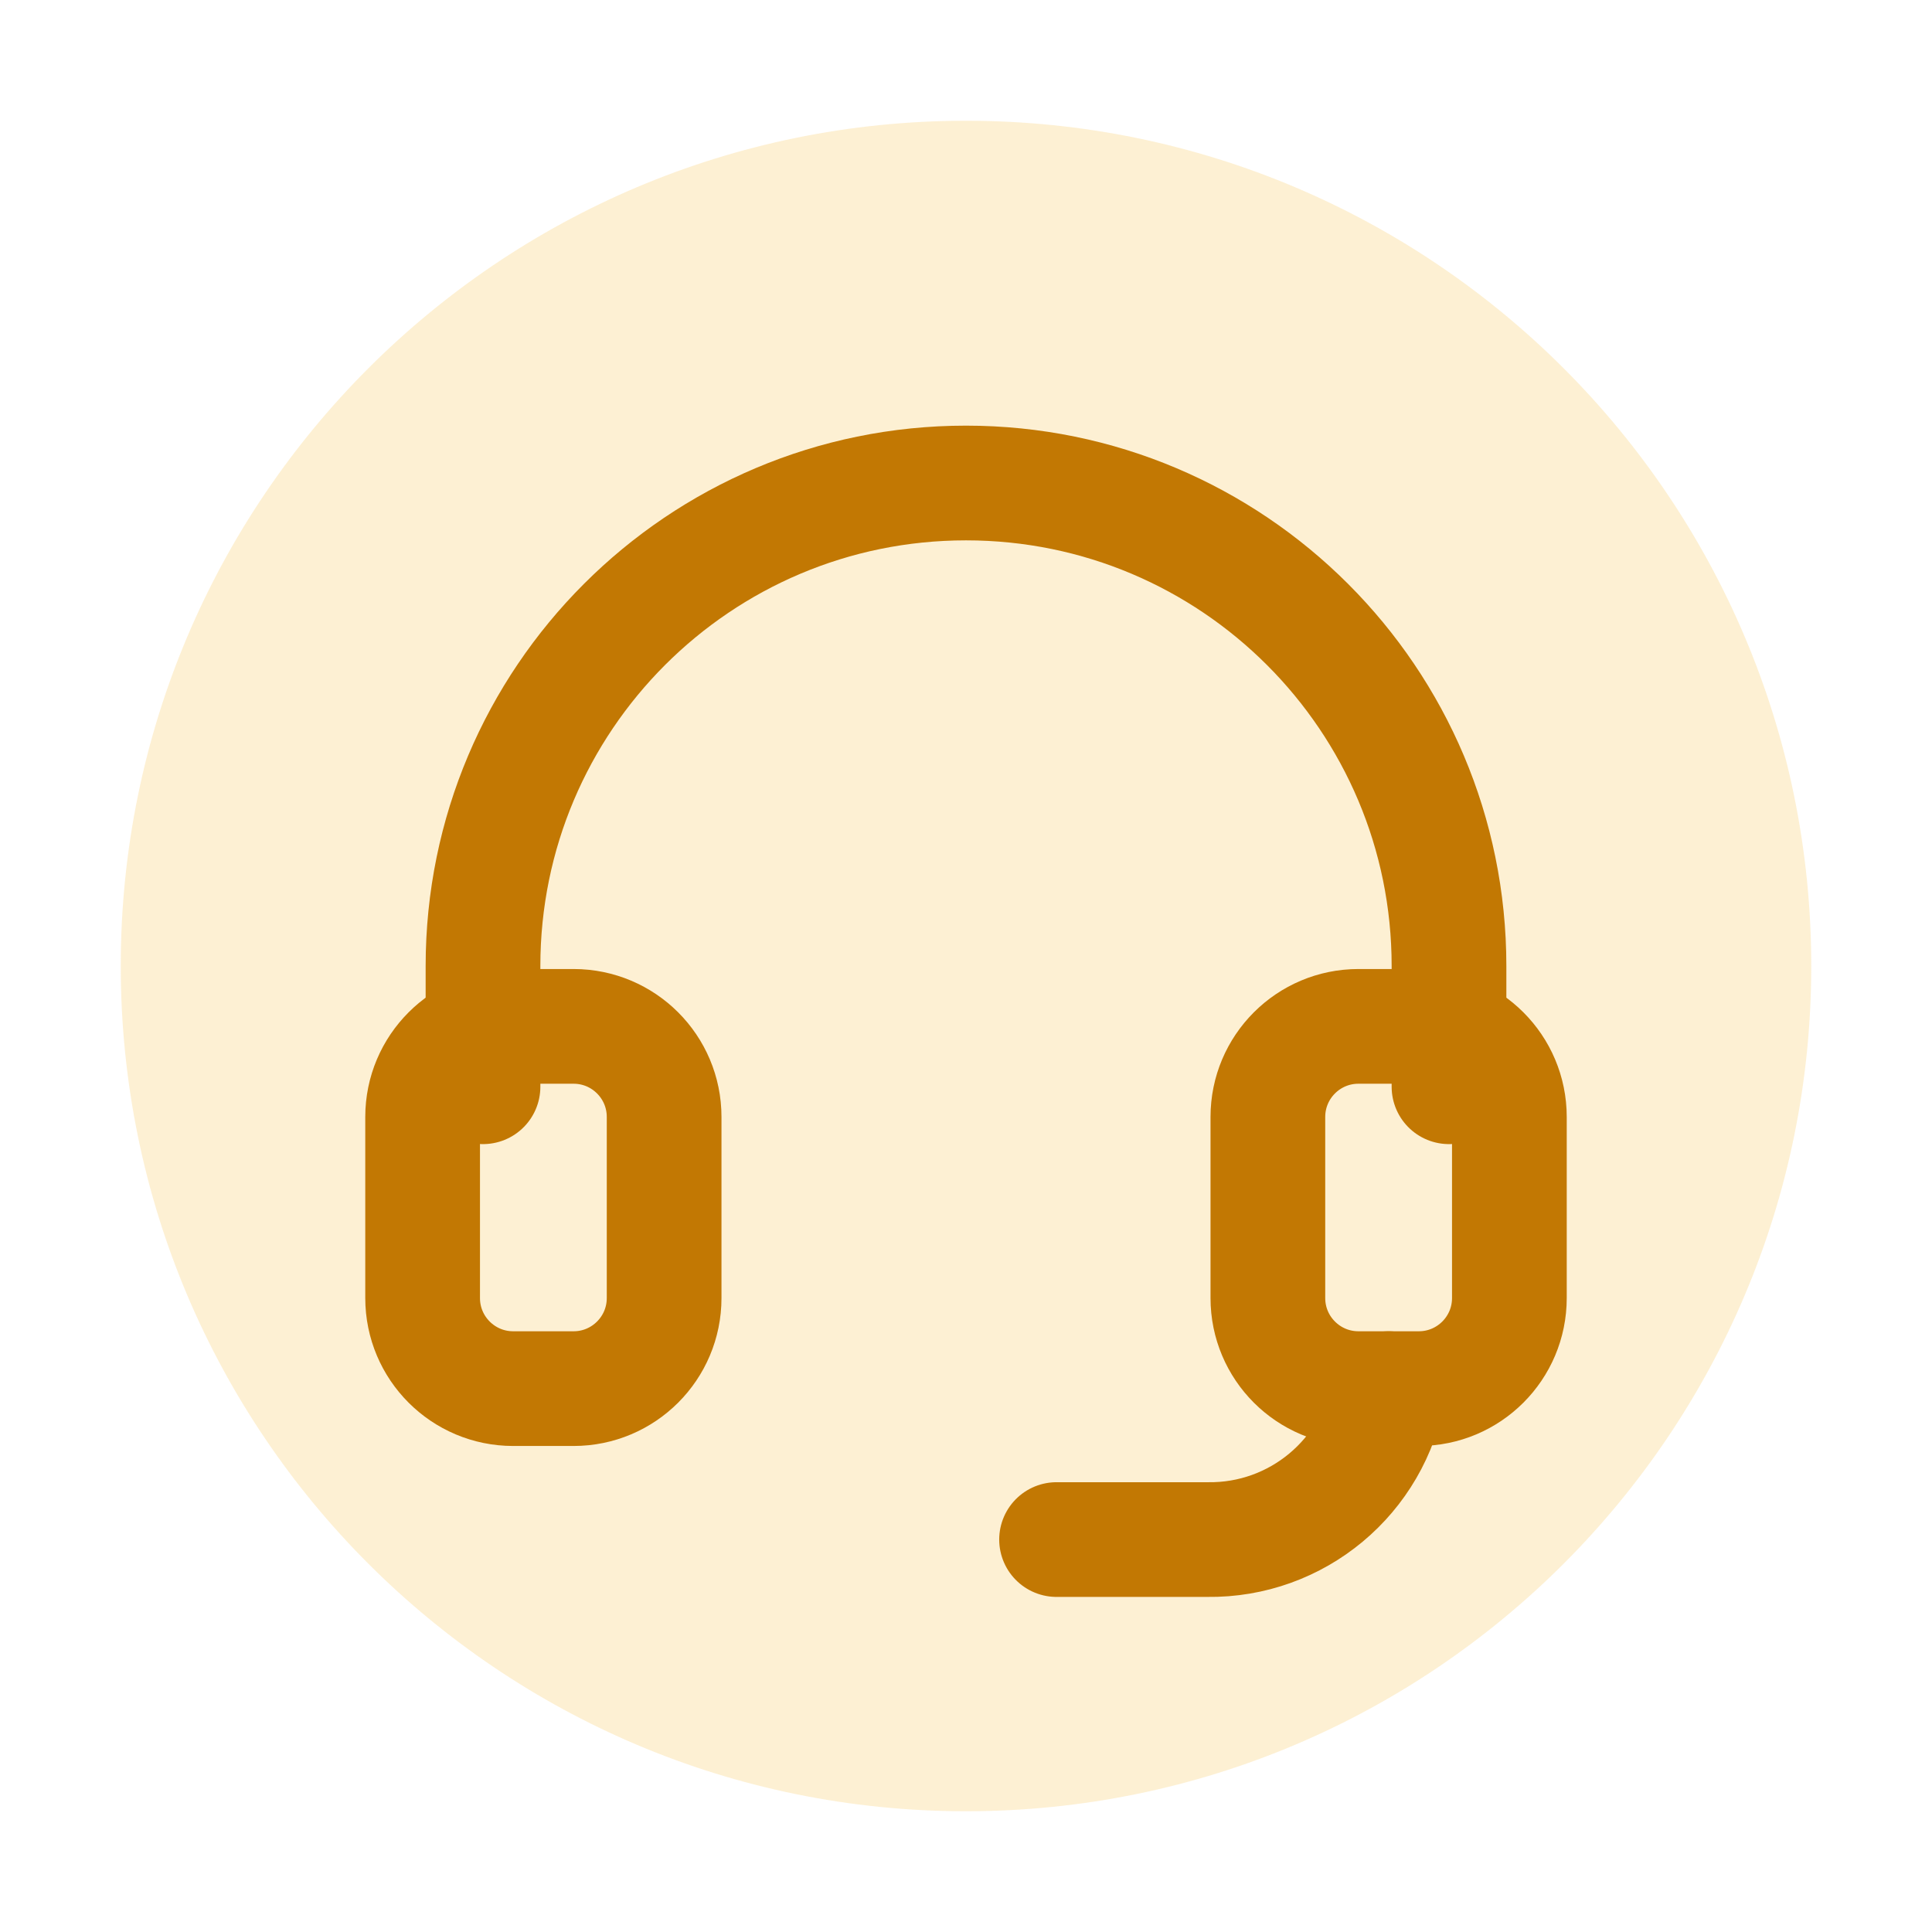
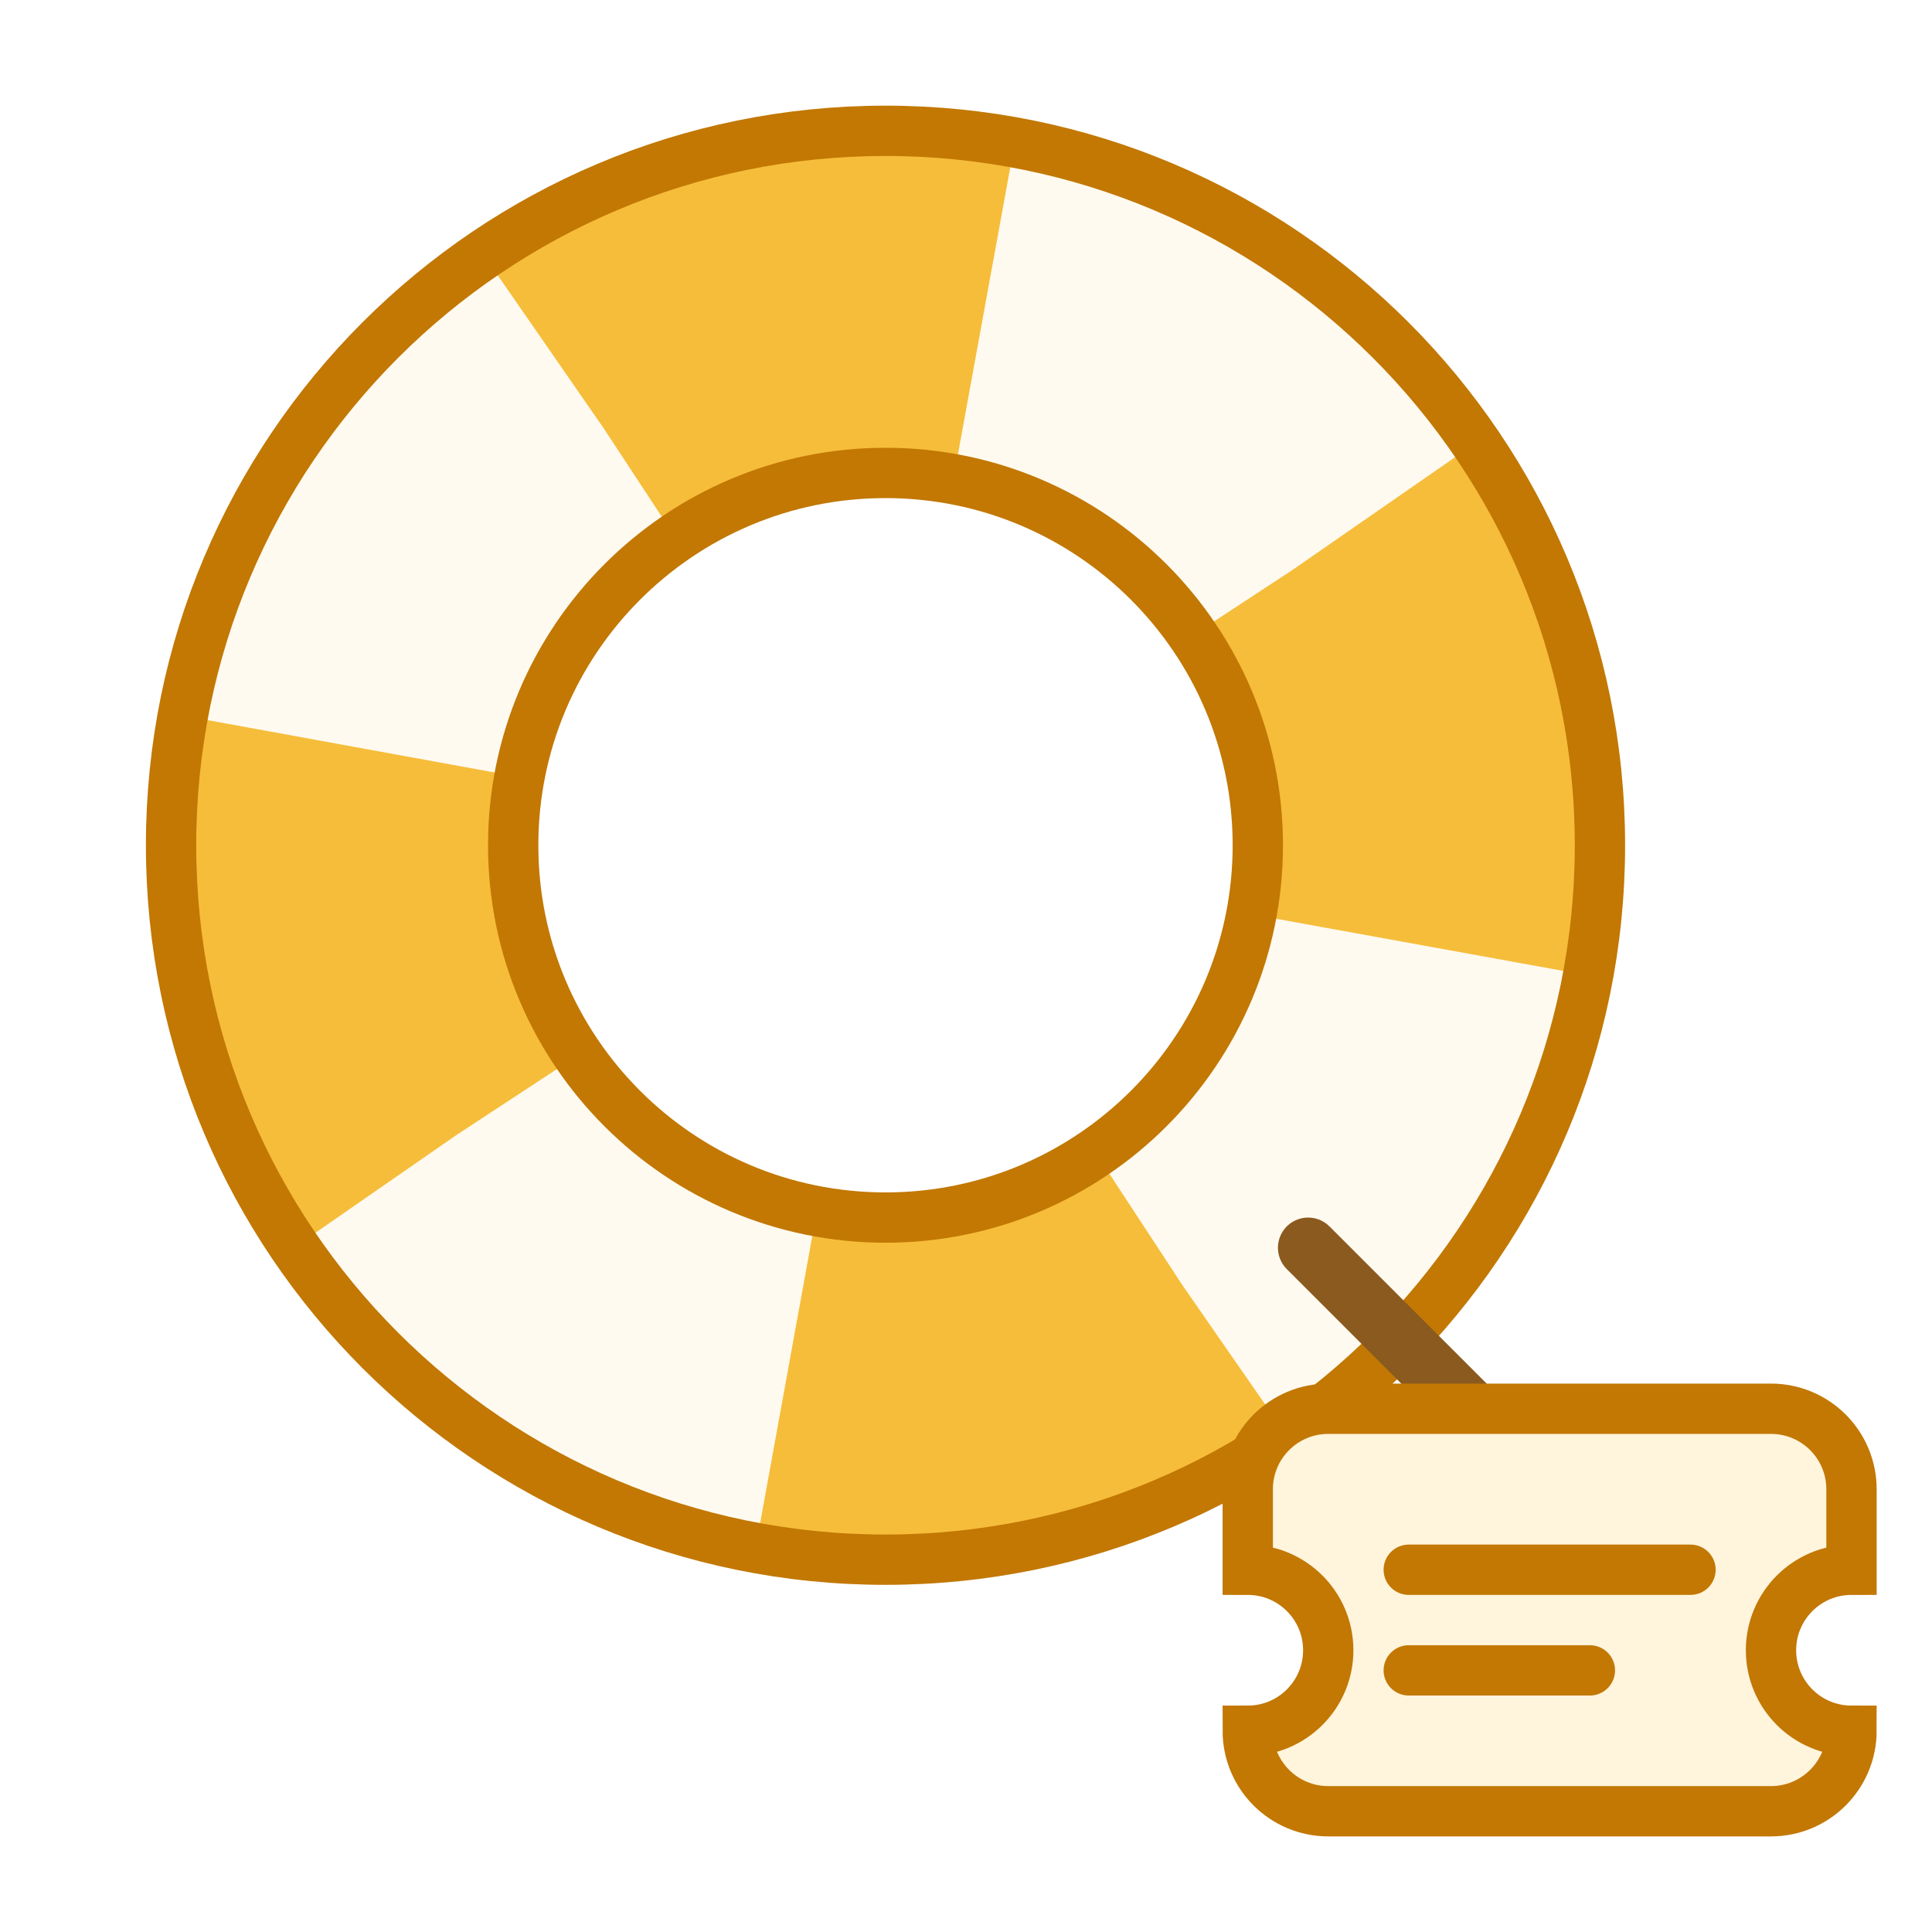
<svg xmlns="http://www.w3.org/2000/svg" viewBox="0 0 96 96">
-   <circle cx="48" cy="48" r="42" fill="#f6bd3a" fill-opacity=".22" />
-   <g transform="translate(12 12) scale(3)" stroke="#c27803" stroke-width="1.9" fill="none" stroke-linecap="round" stroke-linejoin="round">
-     <path d="M4 14v-2a8 8 0 0 1 16 0v2" />
-     <rect x="3" y="13" width="4" height="6" rx="1.5" />
-     <rect x="17" y="13" width="4" height="6" rx="1.5" />
-     <path d="M19 19a3 3 0 0 1-3 2.5h-2.5" />
-   </g>
+   <circle cx="44" cy="42" r="27" fill="none" stroke="#fffaf0" stroke-width="17" />
+   <circle cx="44" cy="42" r="27" fill="none" stroke="#f6bd3a" stroke-width="17" stroke-dasharray="21 21.4" transform="rotate(-34 44 42)" />
+   <circle cx="44" cy="42" r="35.5" fill="none" stroke="#c27803" stroke-width="2.5" />
+   <circle cx="44" cy="42" r="18.5" fill="none" stroke="#c27803" stroke-width="2.5" />
+   <path d="M65 62l9 9" stroke="#8a5a1f" stroke-width="3" stroke-linecap="round" />
+   <path d="M66 70h22a4 4 0 0 1 4 4v4a4 4 0 0 0 0 8v0a4 4 0 0 1-4 4H66a4 4 0 0 1-4-4v0a4 4 0 0 0 0-8v-4a4 4 0 0 1 4-4Z" fill="#fff4dc" stroke="#c27803" stroke-width="2.5" />
+   <path d="M70 78h14M70 83h9" stroke="#c27803" stroke-width="2.5" stroke-linecap="round" />
</svg>
